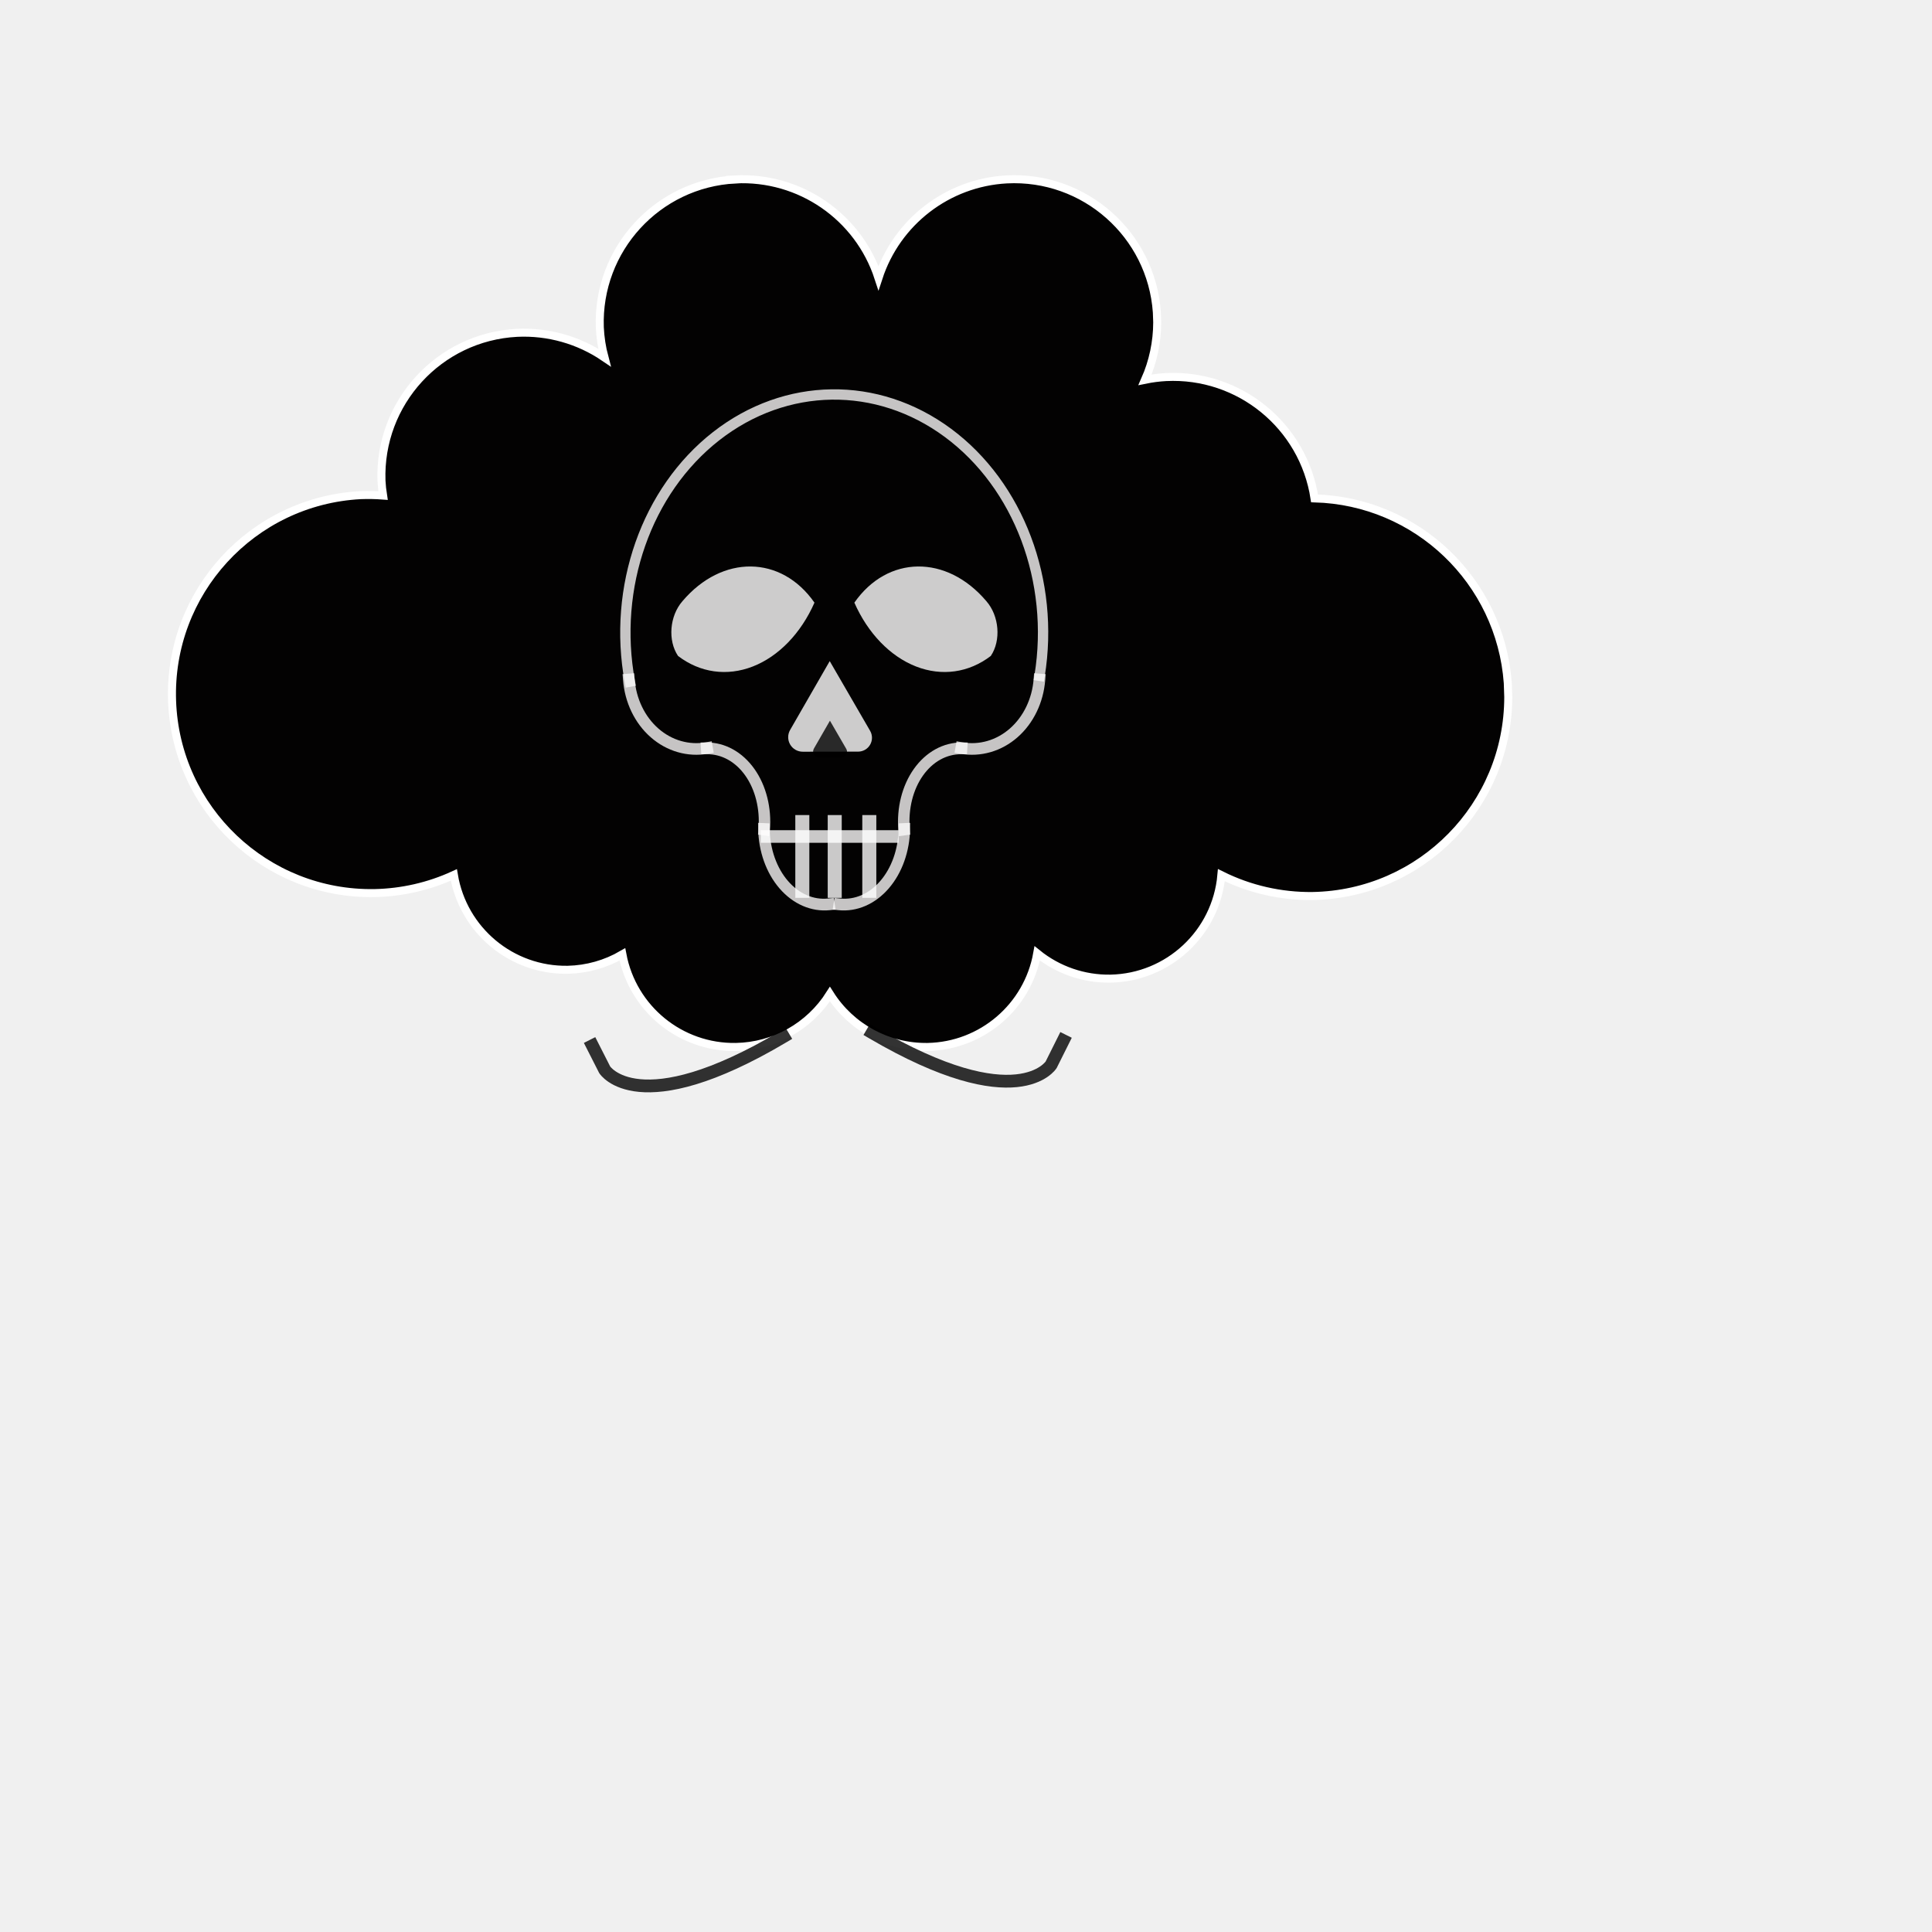
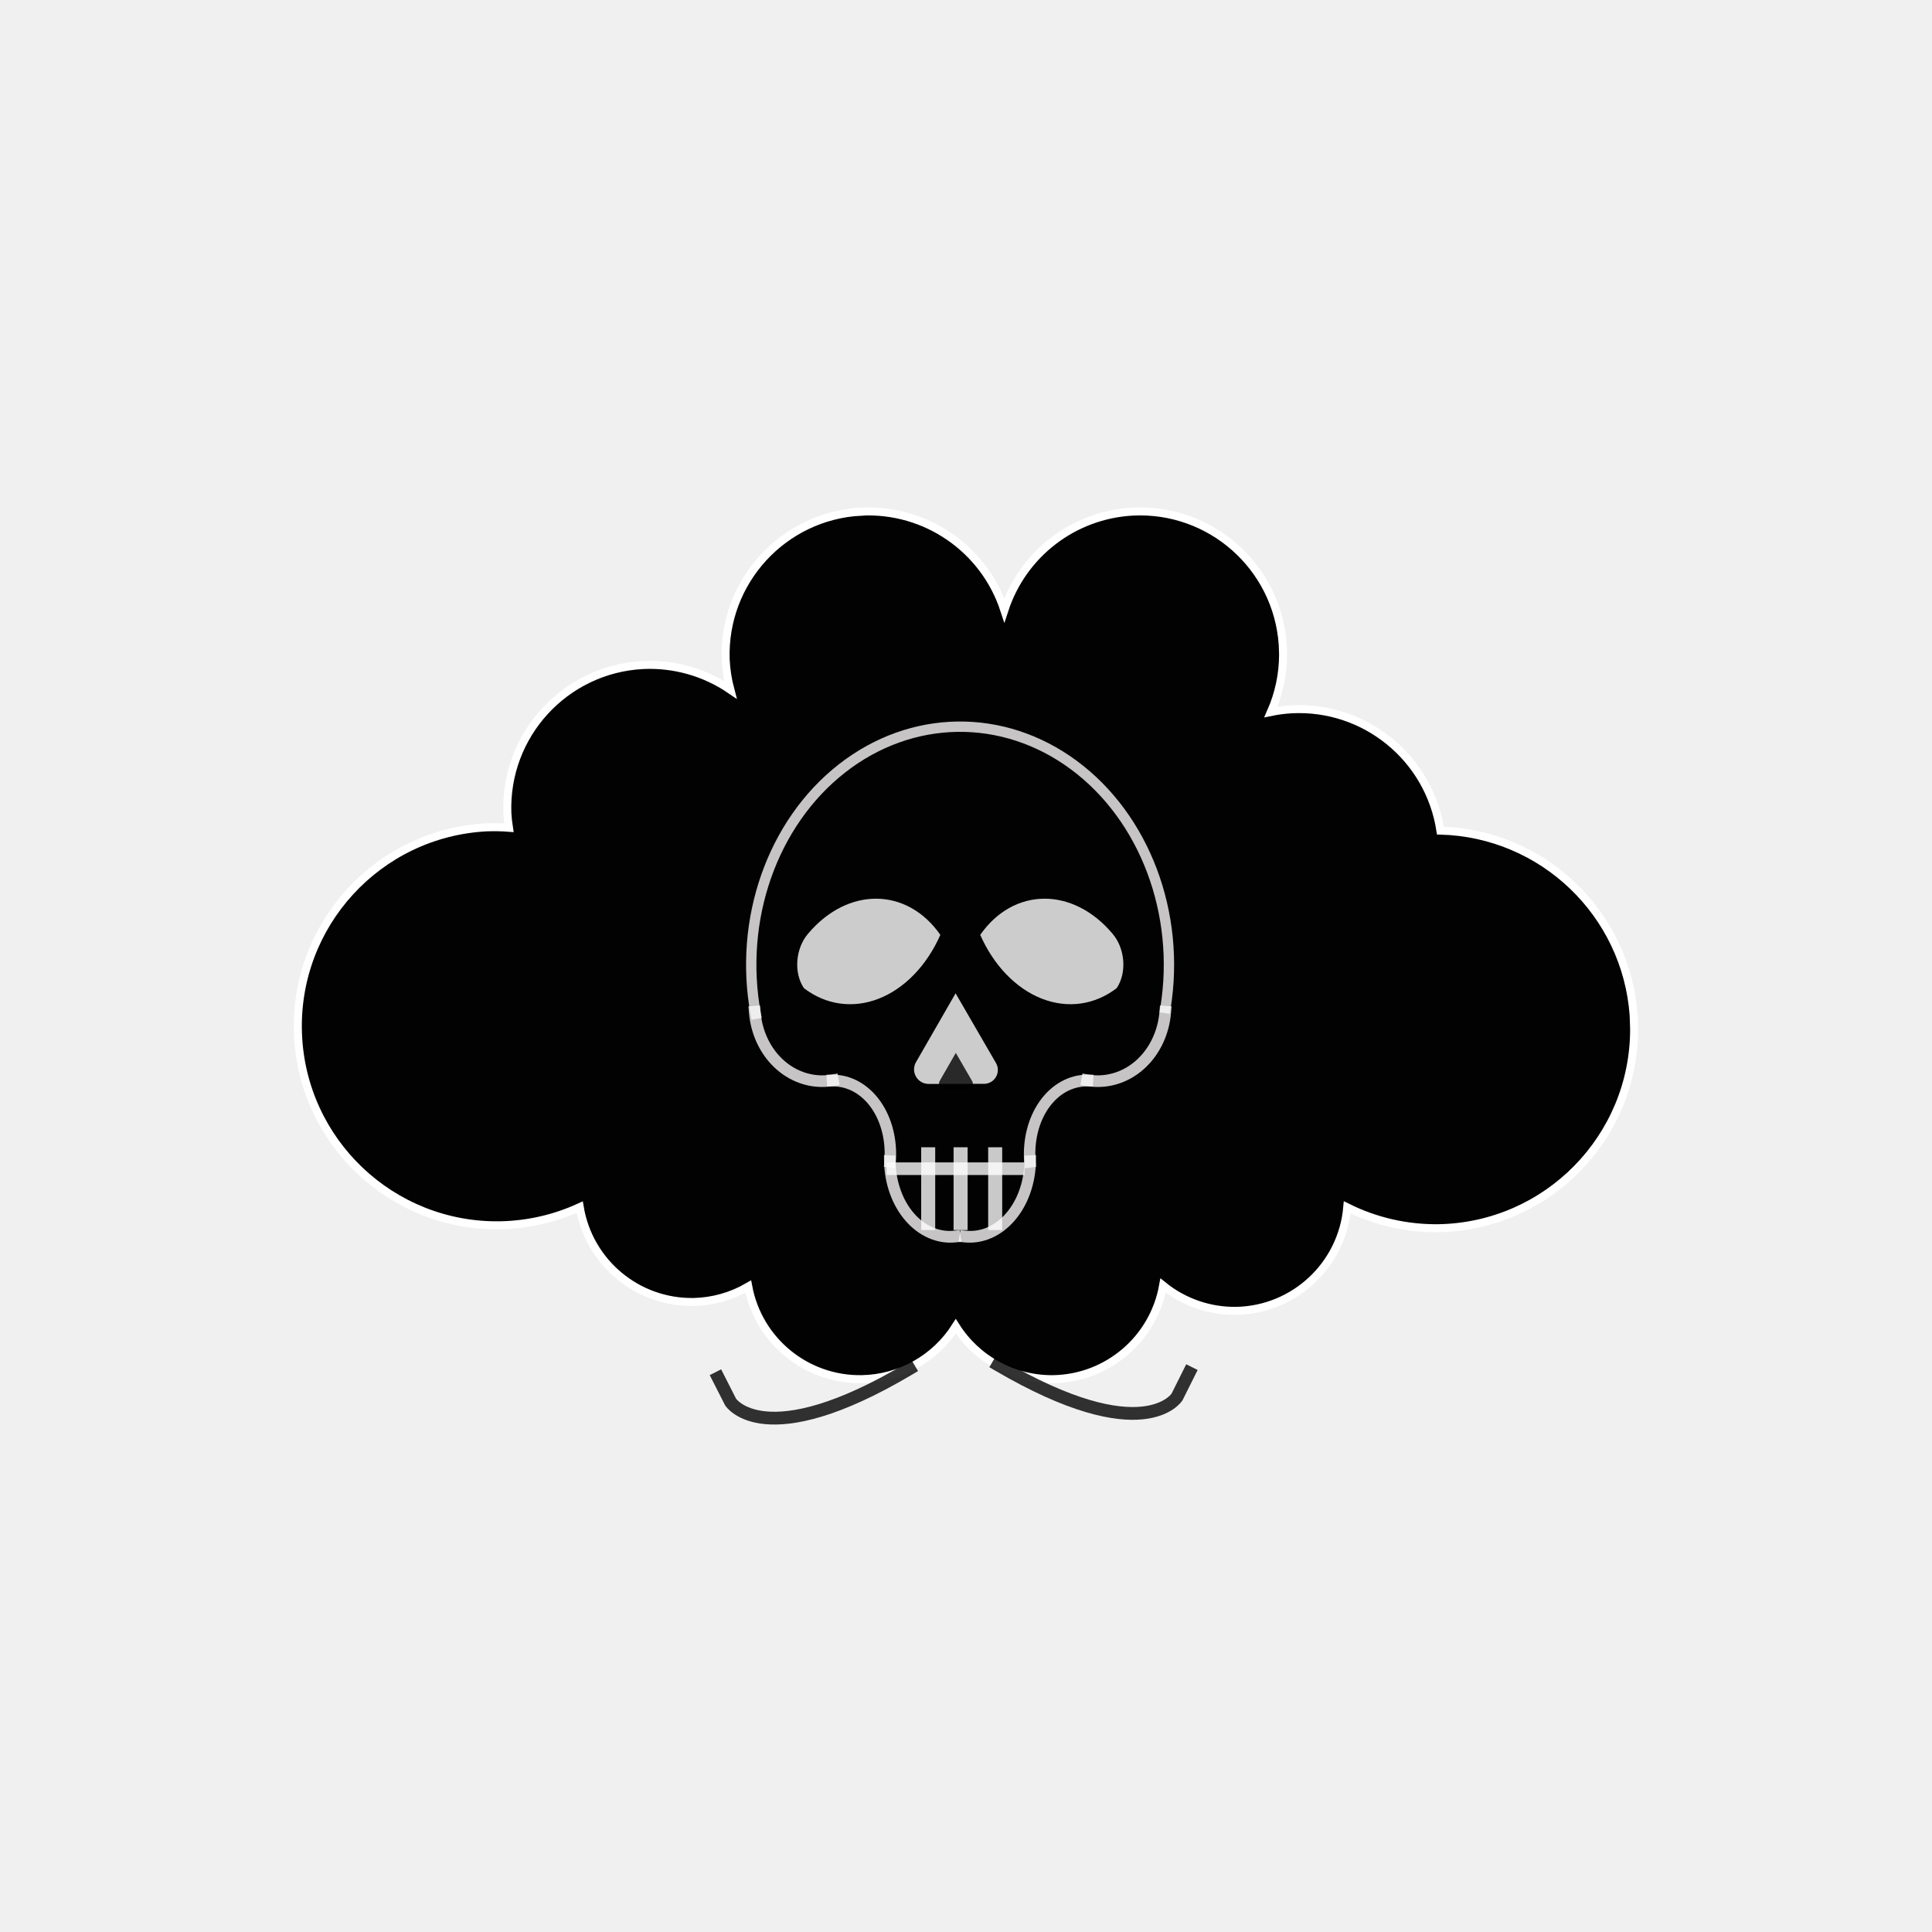
<svg xmlns="http://www.w3.org/2000/svg" width="7cm" height="7cm" viewBox="0 0 70 70" version="1.1" id="svg1">
  <defs id="defs1">
    </defs>
  <g id="layer1">
-     <path id="path109" style="fill:#030101;fill-opacity:0.995;stroke:#ffffff;stroke-width:0.29;stroke-linecap:square;stroke-linejoin:miter;stroke-dasharray:none;stroke-dashoffset:15.224;stroke-opacity:1;paint-order:markers fill stroke" d="m 26.642,6.502 a 5.184,5.184 0 0 0 -4.91,5.357 5.184,5.184 0 0 0 0.169,1.094 5.184,5.184 0 0 0 -3.169,-0.894 5.184,5.184 0 0 0 -4.91,5.357 5.184,5.184 0 0 0 0.057,0.539 7.215,7.215 0 0 0 -0.811,-0.015 7.215,7.215 0 0 0 -6.833,7.456 7.215,7.215 0 0 0 7.336,6.962 7.215,7.215 0 0 0 2.873,-0.658 4.115,4.115 0 0 0 4.127,3.437 4.115,4.115 0 0 0 1.979,-0.558 4.115,4.115 0 0 0 4.113,3.354 4.115,4.115 0 0 0 3.406,-1.916 4.115,4.115 0 0 0 3.541,1.916 4.115,4.115 0 0 0 3.971,-3.39 4.115,4.115 0 0 0 2.655,0.915 4.115,4.115 0 0 0 4.017,-3.749 7.215,7.215 0 0 0 3.305,0.755 7.215,7.215 0 0 0 7.089,-7.213 l -0.017,-0.502 a 7.215,7.215 0 0 0 -7.002,-6.692 5.184,5.184 0 0 0 -5.383,-4.395 5.184,5.184 0 0 0 -0.758,0.098 5.184,5.184 0 0 0 0.441,-2.083 l -0.013,-0.361 a 5.184,5.184 0 0 0 -5.442,-4.816 5.184,5.184 0 0 0 -4.644,3.57 5.184,5.184 0 0 0 -5.189,-3.57 z" />
-     <g id="g134" transform="translate(-18.15984,-34.7445)">
-       <g id="g129" transform="matrix(1.248473,0,0,1.248473,-16.40292,-13.50642)">
-         <path style="opacity:0.8;fill:#ffffff;fill-opacity:1;stroke:none;stroke-width:0.638;stroke-linecap:square;stroke-linejoin:miter;stroke-dasharray:none;stroke-dashoffset:15.224;stroke-opacity:0.984;paint-order:markers fill stroke" id="rect112" width="4.986" height="1.732" x="38.831" y="54.401" transform="matrix(0.7659709,-0.03551774,-0.08897595,-0.9947203,27.72952,113.3534)" ry="0" rx="0" d="m 43.799,54.401 a 1.129,1.129 89.356 0 1 0.018,1.597 3.527,3.527 178.448 0 1 -4.986,0.135 3.617,3.617 166.232 0 1 4.968,-1.732 z" />
-         <path style="opacity:0.8;fill:#ffffff;fill-opacity:1;stroke:none;stroke-width:0.638;stroke-linecap:square;stroke-linejoin:miter;stroke-dasharray:none;stroke-dashoffset:15.224;stroke-opacity:0.984;paint-order:markers fill stroke" id="path113" width="4.986" height="1.732" x="38.831" y="54.401" transform="matrix(-0.7659709,-0.03551774,0.08897595,-0.9947203,76.0697,113.3534)" ry="0" rx="0" d="m 43.799,54.401 a 1.129,1.129 89.356 0 1 0.018,1.597 3.527,3.527 178.448 0 1 -4.986,0.135 3.617,3.617 166.232 0 1 4.968,-1.732 z" />
-         <path style="opacity:0.8;fill:#ffffff;fill-opacity:1;stroke:none;stroke-width:0.638;stroke-linecap:square;stroke-linejoin:miter;stroke-dasharray:none;stroke-dashoffset:15.224;stroke-opacity:0.984;paint-order:markers fill stroke" id="path114" d="m 53.94,62.994 -5.309,3.711 a 1.697,1.697 25.05 0 1 -2.663,-1.244 l -0.801,-9.248 8.531,3.987 a 1.62,1.62 85.05 0 1 0.242,2.795 z" transform="matrix(0.2037472,0.1419362,-0.1419362,0.2037472,50.53931,39.96998)" />
-         <path style="opacity:0.8;fill:#000000;fill-opacity:1;stroke:none;stroke-width:0.638;stroke-linecap:square;stroke-linejoin:miter;stroke-dasharray:none;stroke-dashoffset:15.224;stroke-opacity:0.984;paint-order:markers fill stroke" id="path115" d="m 53.94,62.994 -5.309,3.711 a 1.697,1.697 25.05 0 1 -2.663,-1.244 l -0.801,-9.248 8.531,3.987 a 1.62,1.62 85.05 0 1 0.242,2.795 z" transform="matrix(0.08249388,0.05746763,-0.05746763,0.08249388,51.27399,52.33038)" />
-         <path style="opacity:0.8;fill:none;fill-opacity:1;stroke:#faf9f9;stroke-width:0.3;stroke-linecap:square;stroke-linejoin:miter;stroke-dasharray:none;stroke-dashoffset:15.224;stroke-opacity:0.984;paint-order:markers fill stroke" id="path118" d="m 45.963,58.429 a 6.061,6.909 0 0 1 2.503,-7.122 6.061,6.909 0 0 1 6.73,-0.096 6.061,6.909 0 0 1 2.658,7.049" />
-         <g id="g124" transform="matrix(-1.124303,0,0,1.124303,109.5121,-7.185936)" style="stroke-width:0.3;stroke-dasharray:none">
-           <path style="opacity:0.8;fill:none;fill-opacity:1;stroke:#faf9f9;stroke-width:0.3;stroke-linecap:square;stroke-linejoin:miter;stroke-dasharray:none;stroke-dashoffset:15.224;stroke-opacity:0.984;paint-order:markers fill stroke" id="path122" d="m -57.22,51.34 a 1.993,1.771 0 0 1 0.312,-1.374 1.993,1.771 0 0 1 1.338,-0.742" transform="rotate(-86.70713)" />
-           <path style="opacity:0.8;fill:none;fill-opacity:1;stroke:#faf9f9;stroke-width:0.3;stroke-linecap:square;stroke-linejoin:miter;stroke-dasharray:none;stroke-dashoffset:15.224;stroke-opacity:0.984;paint-order:markers fill stroke" id="path123" d="m 45.931,-58.953 a 1.994,1.567 0 0 1 0.312,-1.216 1.994,1.567 0 0 1 1.339,-0.657" transform="matrix(-0.1968172,0.9804402,-0.9668644,-0.2552903,0,0)" />
-           <path style="opacity:0.8;fill:none;fill-opacity:1;stroke:#faf9f9;stroke-width:0.3;stroke-linecap:square;stroke-linejoin:miter;stroke-dasharray:none;stroke-dashoffset:15.224;stroke-opacity:0.984;paint-order:markers fill stroke" id="path124" d="m -55.08,57.524 a 1.994,1.567 0 0 1 0.312,-1.216 1.994,1.567 0 0 1 1.339,-0.657" transform="matrix(0.1025161,-0.9947314,0.986788,0.1620165,0,0)" />
+     <g id="g1" transform="translate(5.520446,9.752788)">
+       <g id="g2" transform="translate(-0.9597612,2.283733)">
+         <path id="path109" style="fill:#030101;fill-opacity:0.995;stroke:#ffffff;stroke-width:0.29;stroke-linecap:square;stroke-linejoin:miter;stroke-dasharray:none;stroke-dashoffset:15.224;stroke-opacity:1;paint-order:markers fill stroke" d="m 26.642,6.502 a 5.184,5.184 0 0 0 -4.91,5.357 5.184,5.184 0 0 0 0.169,1.094 5.184,5.184 0 0 0 -3.169,-0.894 5.184,5.184 0 0 0 -4.91,5.357 5.184,5.184 0 0 0 0.057,0.539 7.215,7.215 0 0 0 -0.811,-0.015 7.215,7.215 0 0 0 -6.833,7.456 7.215,7.215 0 0 0 7.336,6.962 7.215,7.215 0 0 0 2.873,-0.658 4.115,4.115 0 0 0 4.127,3.437 4.115,4.115 0 0 0 1.979,-0.558 4.115,4.115 0 0 0 4.113,3.354 4.115,4.115 0 0 0 3.406,-1.916 4.115,4.115 0 0 0 3.541,1.916 4.115,4.115 0 0 0 3.971,-3.39 4.115,4.115 0 0 0 2.655,0.915 4.115,4.115 0 0 0 4.017,-3.749 7.215,7.215 0 0 0 3.305,0.755 7.215,7.215 0 0 0 7.089,-7.213 l -0.017,-0.502 a 7.215,7.215 0 0 0 -7.002,-6.692 5.184,5.184 0 0 0 -5.383,-4.395 5.184,5.184 0 0 0 -0.758,0.098 5.184,5.184 0 0 0 0.441,-2.083 l -0.013,-0.361 a 5.184,5.184 0 0 0 -5.442,-4.816 5.184,5.184 0 0 0 -4.644,3.57 5.184,5.184 0 0 0 -5.189,-3.57 z" />
+         <g id="g134" transform="translate(-18.15984,-34.7445)">
+           <g id="g129" transform="matrix(1.248473,0,0,1.248473,-16.40292,-13.50642)">
+             <path style="opacity:0.8;fill:#ffffff;fill-opacity:1;stroke:none;stroke-width:0.638;stroke-linecap:square;stroke-linejoin:miter;stroke-dasharray:none;stroke-dashoffset:15.224;stroke-opacity:0.984;paint-order:markers fill stroke" id="rect112" width="4.986" height="1.732" x="38.831" y="54.401" transform="matrix(0.7659709,-0.03551774,-0.08897595,-0.9947203,27.72952,113.3534)" ry="0" rx="0" d="m 43.799,54.401 a 1.129,1.129 89.356 0 1 0.018,1.597 3.527,3.527 178.448 0 1 -4.986,0.135 3.617,3.617 166.232 0 1 4.968,-1.732 z" />
+             <path style="opacity:0.8;fill:#ffffff;fill-opacity:1;stroke:none;stroke-width:0.638;stroke-linecap:square;stroke-linejoin:miter;stroke-dasharray:none;stroke-dashoffset:15.224;stroke-opacity:0.984;paint-order:markers fill stroke" id="path113" width="4.986" height="1.732" x="38.831" y="54.401" transform="matrix(-0.7659709,-0.03551774,0.08897595,-0.9947203,76.0697,113.3534)" ry="0" rx="0" d="m 43.799,54.401 a 1.129,1.129 89.356 0 1 0.018,1.597 3.527,3.527 178.448 0 1 -4.986,0.135 3.617,3.617 166.232 0 1 4.968,-1.732 z" />
+             <path style="opacity:0.8;fill:#ffffff;fill-opacity:1;stroke:none;stroke-width:0.638;stroke-linecap:square;stroke-linejoin:miter;stroke-dasharray:none;stroke-dashoffset:15.224;stroke-opacity:0.984;paint-order:markers fill stroke" id="path114" d="m 53.94,62.994 -5.309,3.711 a 1.697,1.697 25.05 0 1 -2.663,-1.244 l -0.801,-9.248 8.531,3.987 a 1.62,1.62 85.05 0 1 0.242,2.795 z" transform="matrix(0.2037472,0.1419362,-0.1419362,0.2037472,50.53931,39.96998)" />
+             <path style="opacity:0.8;fill:#000000;fill-opacity:1;stroke:none;stroke-width:0.638;stroke-linecap:square;stroke-linejoin:miter;stroke-dasharray:none;stroke-dashoffset:15.224;stroke-opacity:0.984;paint-order:markers fill stroke" id="path115" d="m 53.94,62.994 -5.309,3.711 a 1.697,1.697 25.05 0 1 -2.663,-1.244 l -0.801,-9.248 8.531,3.987 a 1.62,1.62 85.05 0 1 0.242,2.795 z" transform="matrix(0.08249388,0.05746763,-0.05746763,0.08249388,51.27399,52.33038)" />
+             <path style="opacity:0.8;fill:none;fill-opacity:1;stroke:#faf9f9;stroke-width:0.3;stroke-linecap:square;stroke-linejoin:miter;stroke-dasharray:none;stroke-dashoffset:15.224;stroke-opacity:0.984;paint-order:markers fill stroke" id="path118" d="m 45.963,58.429 a 6.061,6.909 0 0 1 2.503,-7.122 6.061,6.909 0 0 1 6.73,-0.096 6.061,6.909 0 0 1 2.658,7.049" />
+             <g id="g124" transform="matrix(-1.124303,0,0,1.124303,109.5121,-7.185936)" style="stroke-width:0.3;stroke-dasharray:none">
+               <path style="opacity:0.8;fill:none;fill-opacity:1;stroke:#faf9f9;stroke-width:0.3;stroke-linecap:square;stroke-linejoin:miter;stroke-dasharray:none;stroke-dashoffset:15.224;stroke-opacity:0.984;paint-order:markers fill stroke" id="path122" d="m -57.22,51.34 a 1.993,1.771 0 0 1 0.312,-1.374 1.993,1.771 0 0 1 1.338,-0.742" transform="rotate(-86.70713)" />
+               <path style="opacity:0.8;fill:none;fill-opacity:1;stroke:#faf9f9;stroke-width:0.3;stroke-linecap:square;stroke-linejoin:miter;stroke-dasharray:none;stroke-dashoffset:15.224;stroke-opacity:0.984;paint-order:markers fill stroke" id="path123" d="m 45.931,-58.953 a 1.994,1.567 0 0 1 0.312,-1.216 1.994,1.567 0 0 1 1.339,-0.657" transform="matrix(-0.1968172,0.9804402,-0.9668644,-0.2552903,0,0)" />
+               <path style="opacity:0.8;fill:none;fill-opacity:1;stroke:#faf9f9;stroke-width:0.3;stroke-linecap:square;stroke-linejoin:miter;stroke-dasharray:none;stroke-dashoffset:15.224;stroke-opacity:0.984;paint-order:markers fill stroke" id="path124" d="m -55.08,57.524 a 1.994,1.567 0 0 1 0.312,-1.216 1.994,1.567 0 0 1 1.339,-0.657" transform="matrix(0.1025161,-0.9947314,0.986788,0.1620165,0,0)" />
+             </g>
+             <g id="g128" transform="matrix(1.124303,0,0,1.124303,-5.7295,-7.185936)" style="stroke-width:0.3;stroke-dasharray:none">
+               <path style="opacity:0.8;fill:none;fill-opacity:1;stroke:#faf9f9;stroke-width:0.3;stroke-linecap:square;stroke-linejoin:miter;stroke-dasharray:none;stroke-dashoffset:15.224;stroke-opacity:0.984;paint-order:markers fill stroke" id="path126" d="m -57.22,51.34 a 1.993,1.771 0 0 1 0.312,-1.374 1.993,1.771 0 0 1 1.338,-0.742" transform="rotate(-86.70713)" />
+               <path style="opacity:0.8;fill:none;fill-opacity:1;stroke:#faf9f9;stroke-width:0.3;stroke-linecap:square;stroke-linejoin:miter;stroke-dasharray:none;stroke-dashoffset:15.224;stroke-opacity:0.984;paint-order:markers fill stroke" id="path127" d="m 45.931,-58.953 a 1.994,1.567 0 0 1 0.312,-1.216 1.994,1.567 0 0 1 1.339,-0.657" transform="matrix(-0.1968172,0.9804402,-0.9668644,-0.2552903,0,0)" />
+               <path style="opacity:0.8;fill:none;fill-opacity:1;stroke:#faf9f9;stroke-width:0.3;stroke-linecap:square;stroke-linejoin:miter;stroke-dasharray:none;stroke-dashoffset:15.224;stroke-opacity:0.984;paint-order:markers fill stroke" id="path128" d="m -55.08,57.524 a 1.994,1.567 0 0 1 0.312,-1.216 1.994,1.567 0 0 1 1.339,-0.657" transform="matrix(0.1025161,-0.9947314,0.986788,0.1620165,0,0)" />
+             </g>
+           </g>
+           <rect style="opacity:0.8;fill:none;fill-opacity:1;stroke:#ffffff;stroke-width:0.3;stroke-linecap:square;stroke-linejoin:miter;stroke-dasharray:none;stroke-dashoffset:15.224;stroke-opacity:0.984;paint-order:markers fill stroke" id="rect129" width="4.697" height="0.157" x="45.873" y="64.974" />
+           <rect style="opacity:0.8;fill:none;fill-opacity:1;stroke:#ffffff;stroke-width:0.399;stroke-linecap:square;stroke-linejoin:miter;stroke-dasharray:none;stroke-dashoffset:15.224;stroke-opacity:0.984;paint-order:markers fill stroke" id="rect132" width="0.109" height="2.601" x="49.602" y="64.475" />
+           <rect style="opacity:0.8;fill:none;fill-opacity:1;stroke:#ffffff;stroke-width:0.399;stroke-linecap:square;stroke-linejoin:miter;stroke-dasharray:none;stroke-dashoffset:15.224;stroke-opacity:0.984;paint-order:markers fill stroke" id="rect133" width="0.109" height="2.601" x="48.349" y="64.475" />
+           <rect style="opacity:0.8;fill:none;fill-opacity:1;stroke:#ffffff;stroke-width:0.399;stroke-linecap:square;stroke-linejoin:miter;stroke-dasharray:none;stroke-dashoffset:15.224;stroke-opacity:0.984;paint-order:markers fill stroke" id="rect134" width="0.109" height="2.601" x="47.175" y="64.475" />
        </g>
-         <g id="g128" transform="matrix(1.124303,0,0,1.124303,-5.7295,-7.185936)" style="stroke-width:0.3;stroke-dasharray:none">
-           <path style="opacity:0.8;fill:none;fill-opacity:1;stroke:#faf9f9;stroke-width:0.3;stroke-linecap:square;stroke-linejoin:miter;stroke-dasharray:none;stroke-dashoffset:15.224;stroke-opacity:0.984;paint-order:markers fill stroke" id="path126" d="m -57.22,51.34 a 1.993,1.771 0 0 1 0.312,-1.374 1.993,1.771 0 0 1 1.338,-0.742" transform="rotate(-86.70713)" />
-           <path style="opacity:0.8;fill:none;fill-opacity:1;stroke:#faf9f9;stroke-width:0.3;stroke-linecap:square;stroke-linejoin:miter;stroke-dasharray:none;stroke-dashoffset:15.224;stroke-opacity:0.984;paint-order:markers fill stroke" id="path127" d="m 45.931,-58.953 a 1.994,1.567 0 0 1 0.312,-1.216 1.994,1.567 0 0 1 1.339,-0.657" transform="matrix(-0.1968172,0.9804402,-0.9668644,-0.2552903,0,0)" />
-           <path style="opacity:0.8;fill:none;fill-opacity:1;stroke:#faf9f9;stroke-width:0.3;stroke-linecap:square;stroke-linejoin:miter;stroke-dasharray:none;stroke-dashoffset:15.224;stroke-opacity:0.984;paint-order:markers fill stroke" id="path128" d="m -55.08,57.524 a 1.994,1.567 0 0 1 0.312,-1.216 1.994,1.567 0 0 1 1.339,-0.657" transform="matrix(0.1025161,-0.9947314,0.986788,0.1620165,0,0)" />
-         </g>
+         <path style="opacity:0.8;fill:none;fill-opacity:0.984;stroke:#000000;stroke-width:0.463;stroke-linecap:square;stroke-linejoin:miter;stroke-dasharray:none;stroke-dashoffset:15.224;stroke-opacity:1;paint-order:markers fill stroke" d="m 28.385,37.559 c -5.257,3.125 -6.476,1.201 -6.476,1.201 l -0.443,-0.872" id="path135" />
+         <path style="opacity:0.8;fill:none;fill-opacity:0.984;stroke:#000000;stroke-width:0.463;stroke-linecap:square;stroke-linejoin:miter;stroke-dasharray:none;stroke-dashoffset:15.224;stroke-opacity:1;paint-order:markers fill stroke" d="m 31.602,37.417 c 5.276,3.093 6.483,1.162 6.483,1.162 l 0.437,-0.875" id="path136" />
      </g>
-       <rect style="opacity:0.8;fill:none;fill-opacity:1;stroke:#ffffff;stroke-width:0.3;stroke-linecap:square;stroke-linejoin:miter;stroke-dasharray:none;stroke-dashoffset:15.224;stroke-opacity:0.984;paint-order:markers fill stroke" id="rect129" width="4.697" height="0.157" x="45.873" y="64.974" />
-       <rect style="opacity:0.8;fill:none;fill-opacity:1;stroke:#ffffff;stroke-width:0.399;stroke-linecap:square;stroke-linejoin:miter;stroke-dasharray:none;stroke-dashoffset:15.224;stroke-opacity:0.984;paint-order:markers fill stroke" id="rect132" width="0.109" height="2.601" x="49.602" y="64.475" />
-       <rect style="opacity:0.8;fill:none;fill-opacity:1;stroke:#ffffff;stroke-width:0.399;stroke-linecap:square;stroke-linejoin:miter;stroke-dasharray:none;stroke-dashoffset:15.224;stroke-opacity:0.984;paint-order:markers fill stroke" id="rect133" width="0.109" height="2.601" x="48.349" y="64.475" />
-       <rect style="opacity:0.8;fill:none;fill-opacity:1;stroke:#ffffff;stroke-width:0.399;stroke-linecap:square;stroke-linejoin:miter;stroke-dasharray:none;stroke-dashoffset:15.224;stroke-opacity:0.984;paint-order:markers fill stroke" id="rect134" width="0.109" height="2.601" x="47.175" y="64.475" />
    </g>
-     <path style="opacity:0.8;fill:none;fill-opacity:0.984;stroke:#000000;stroke-width:0.463;stroke-linecap:square;stroke-linejoin:miter;stroke-dasharray:none;stroke-dashoffset:15.224;stroke-opacity:1;paint-order:markers fill stroke" d="m 28.385,37.559 c -5.257,3.125 -6.476,1.201 -6.476,1.201 l -0.443,-0.872" id="path135" />
-     <path style="opacity:0.8;fill:none;fill-opacity:0.984;stroke:#000000;stroke-width:0.463;stroke-linecap:square;stroke-linejoin:miter;stroke-dasharray:none;stroke-dashoffset:15.224;stroke-opacity:1;paint-order:markers fill stroke" d="m 31.602,37.417 c 5.276,3.093 6.483,1.162 6.483,1.162 l 0.437,-0.875" id="path136" />
  </g>
</svg>
